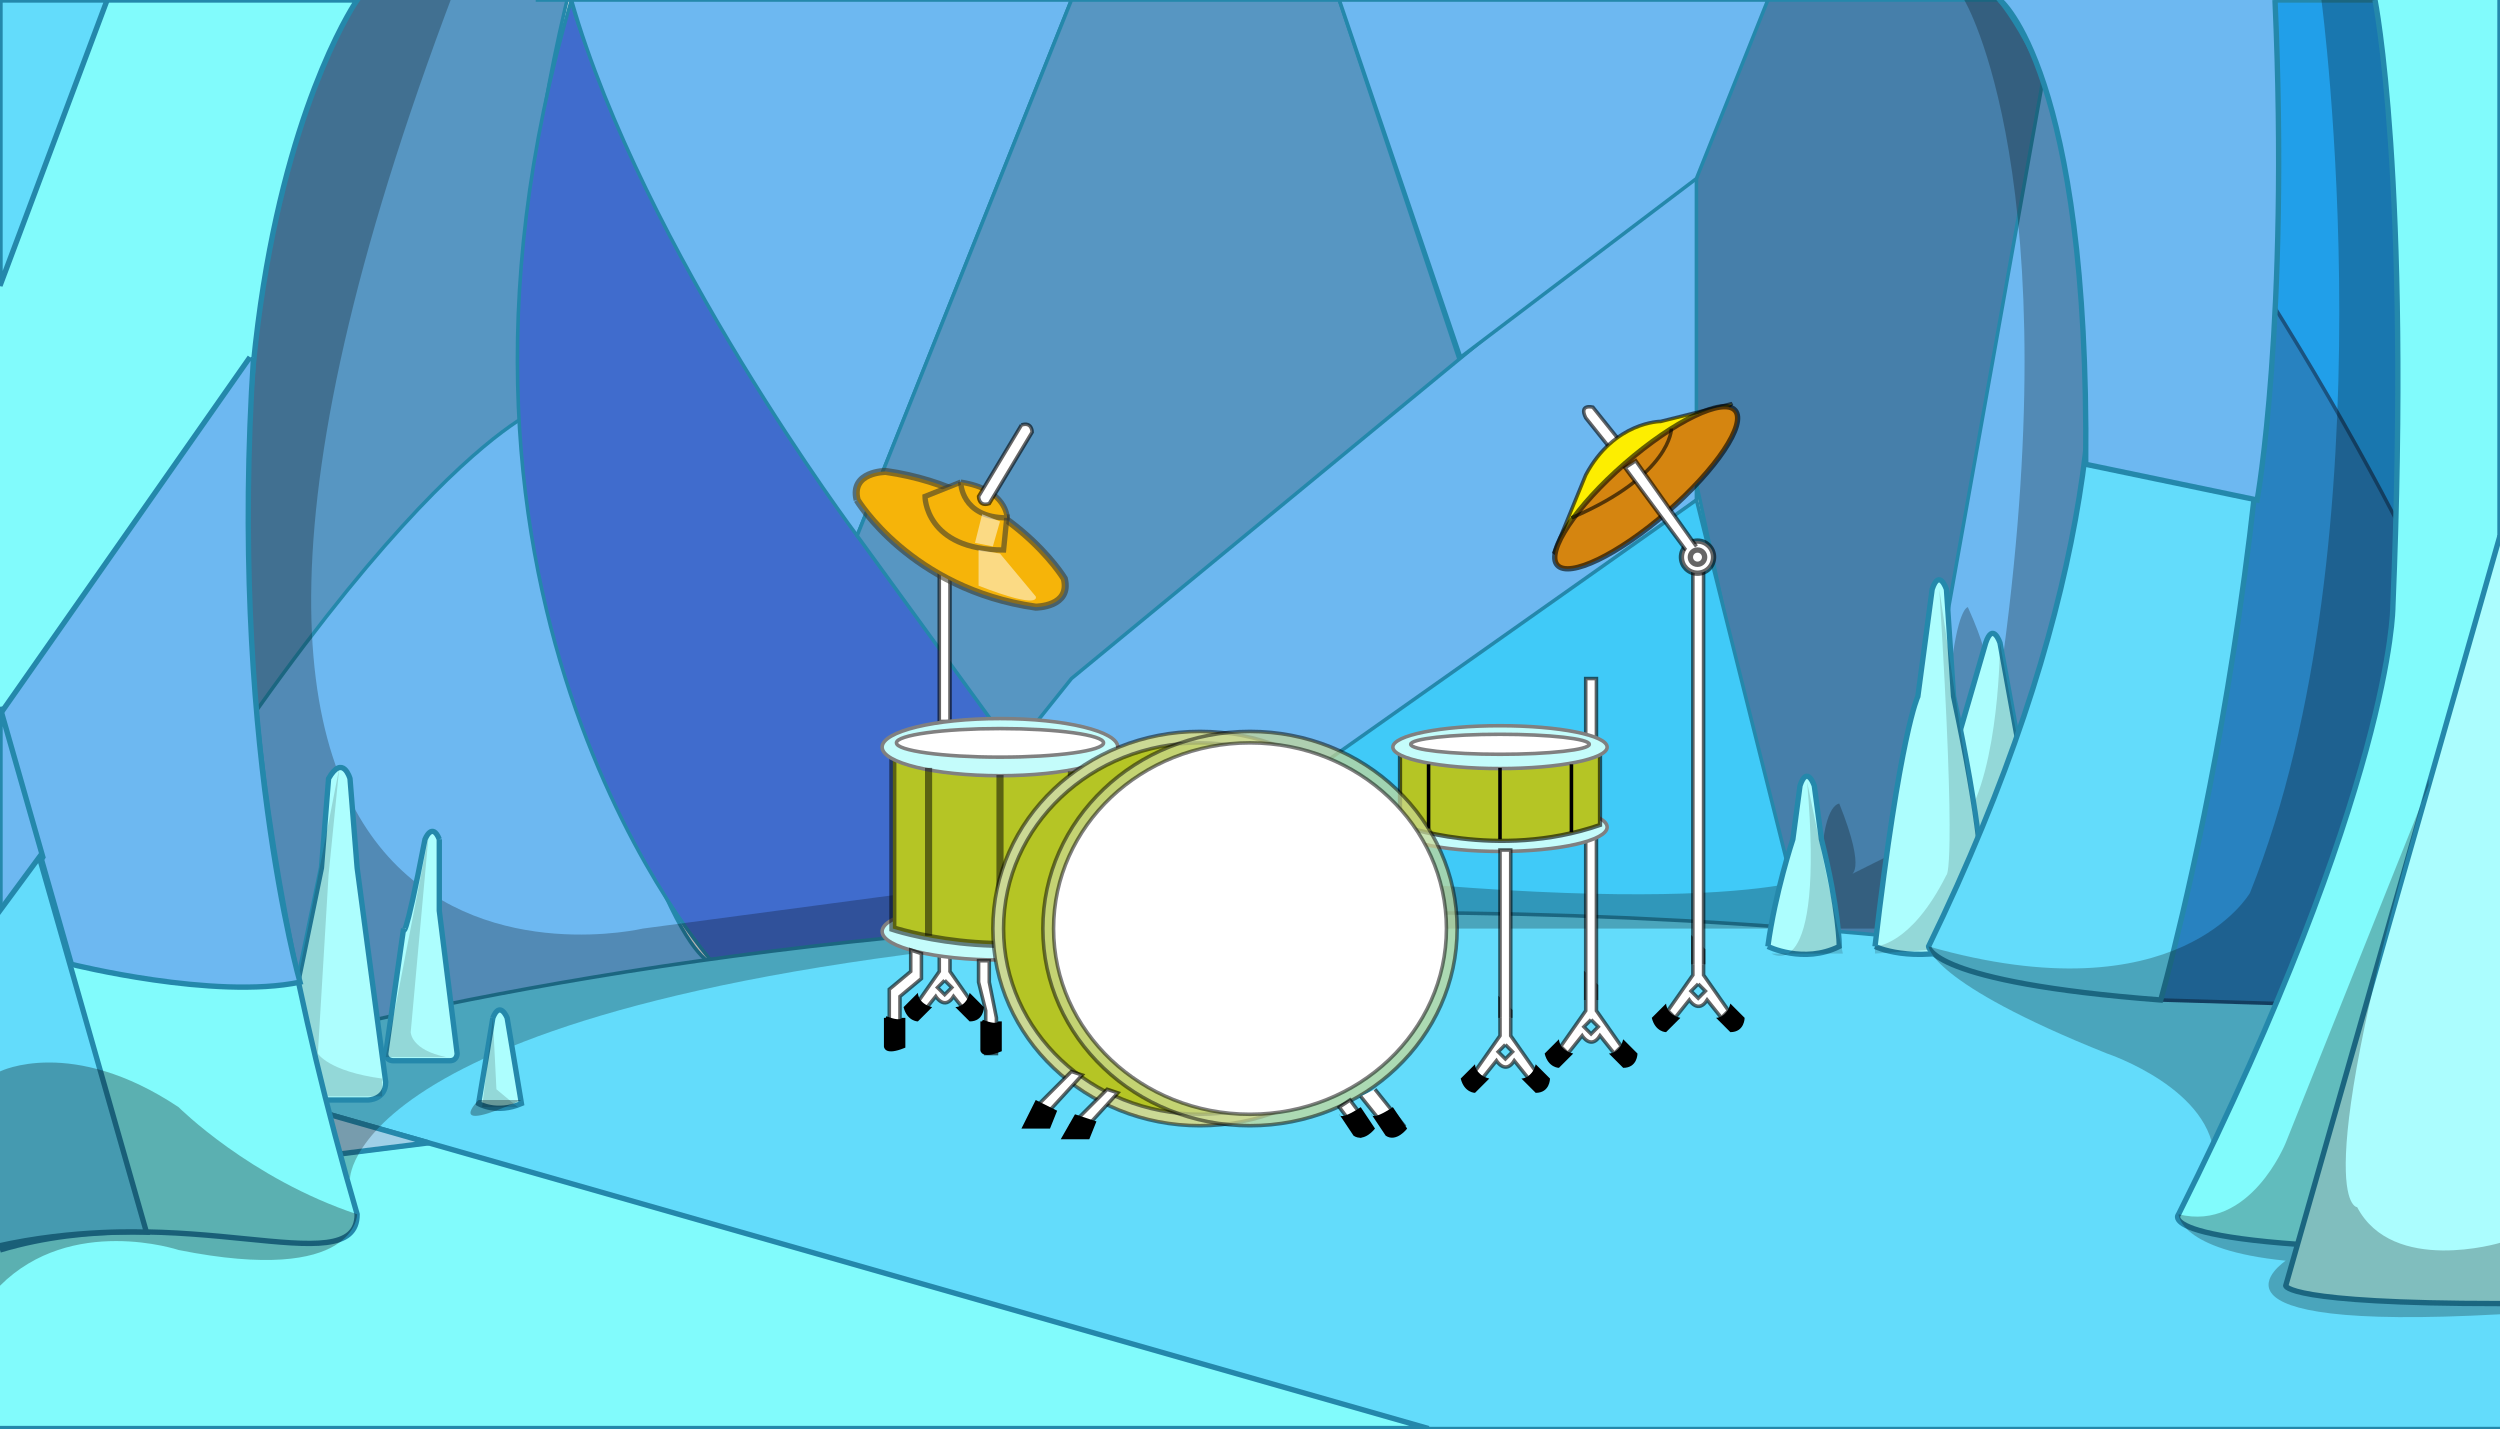
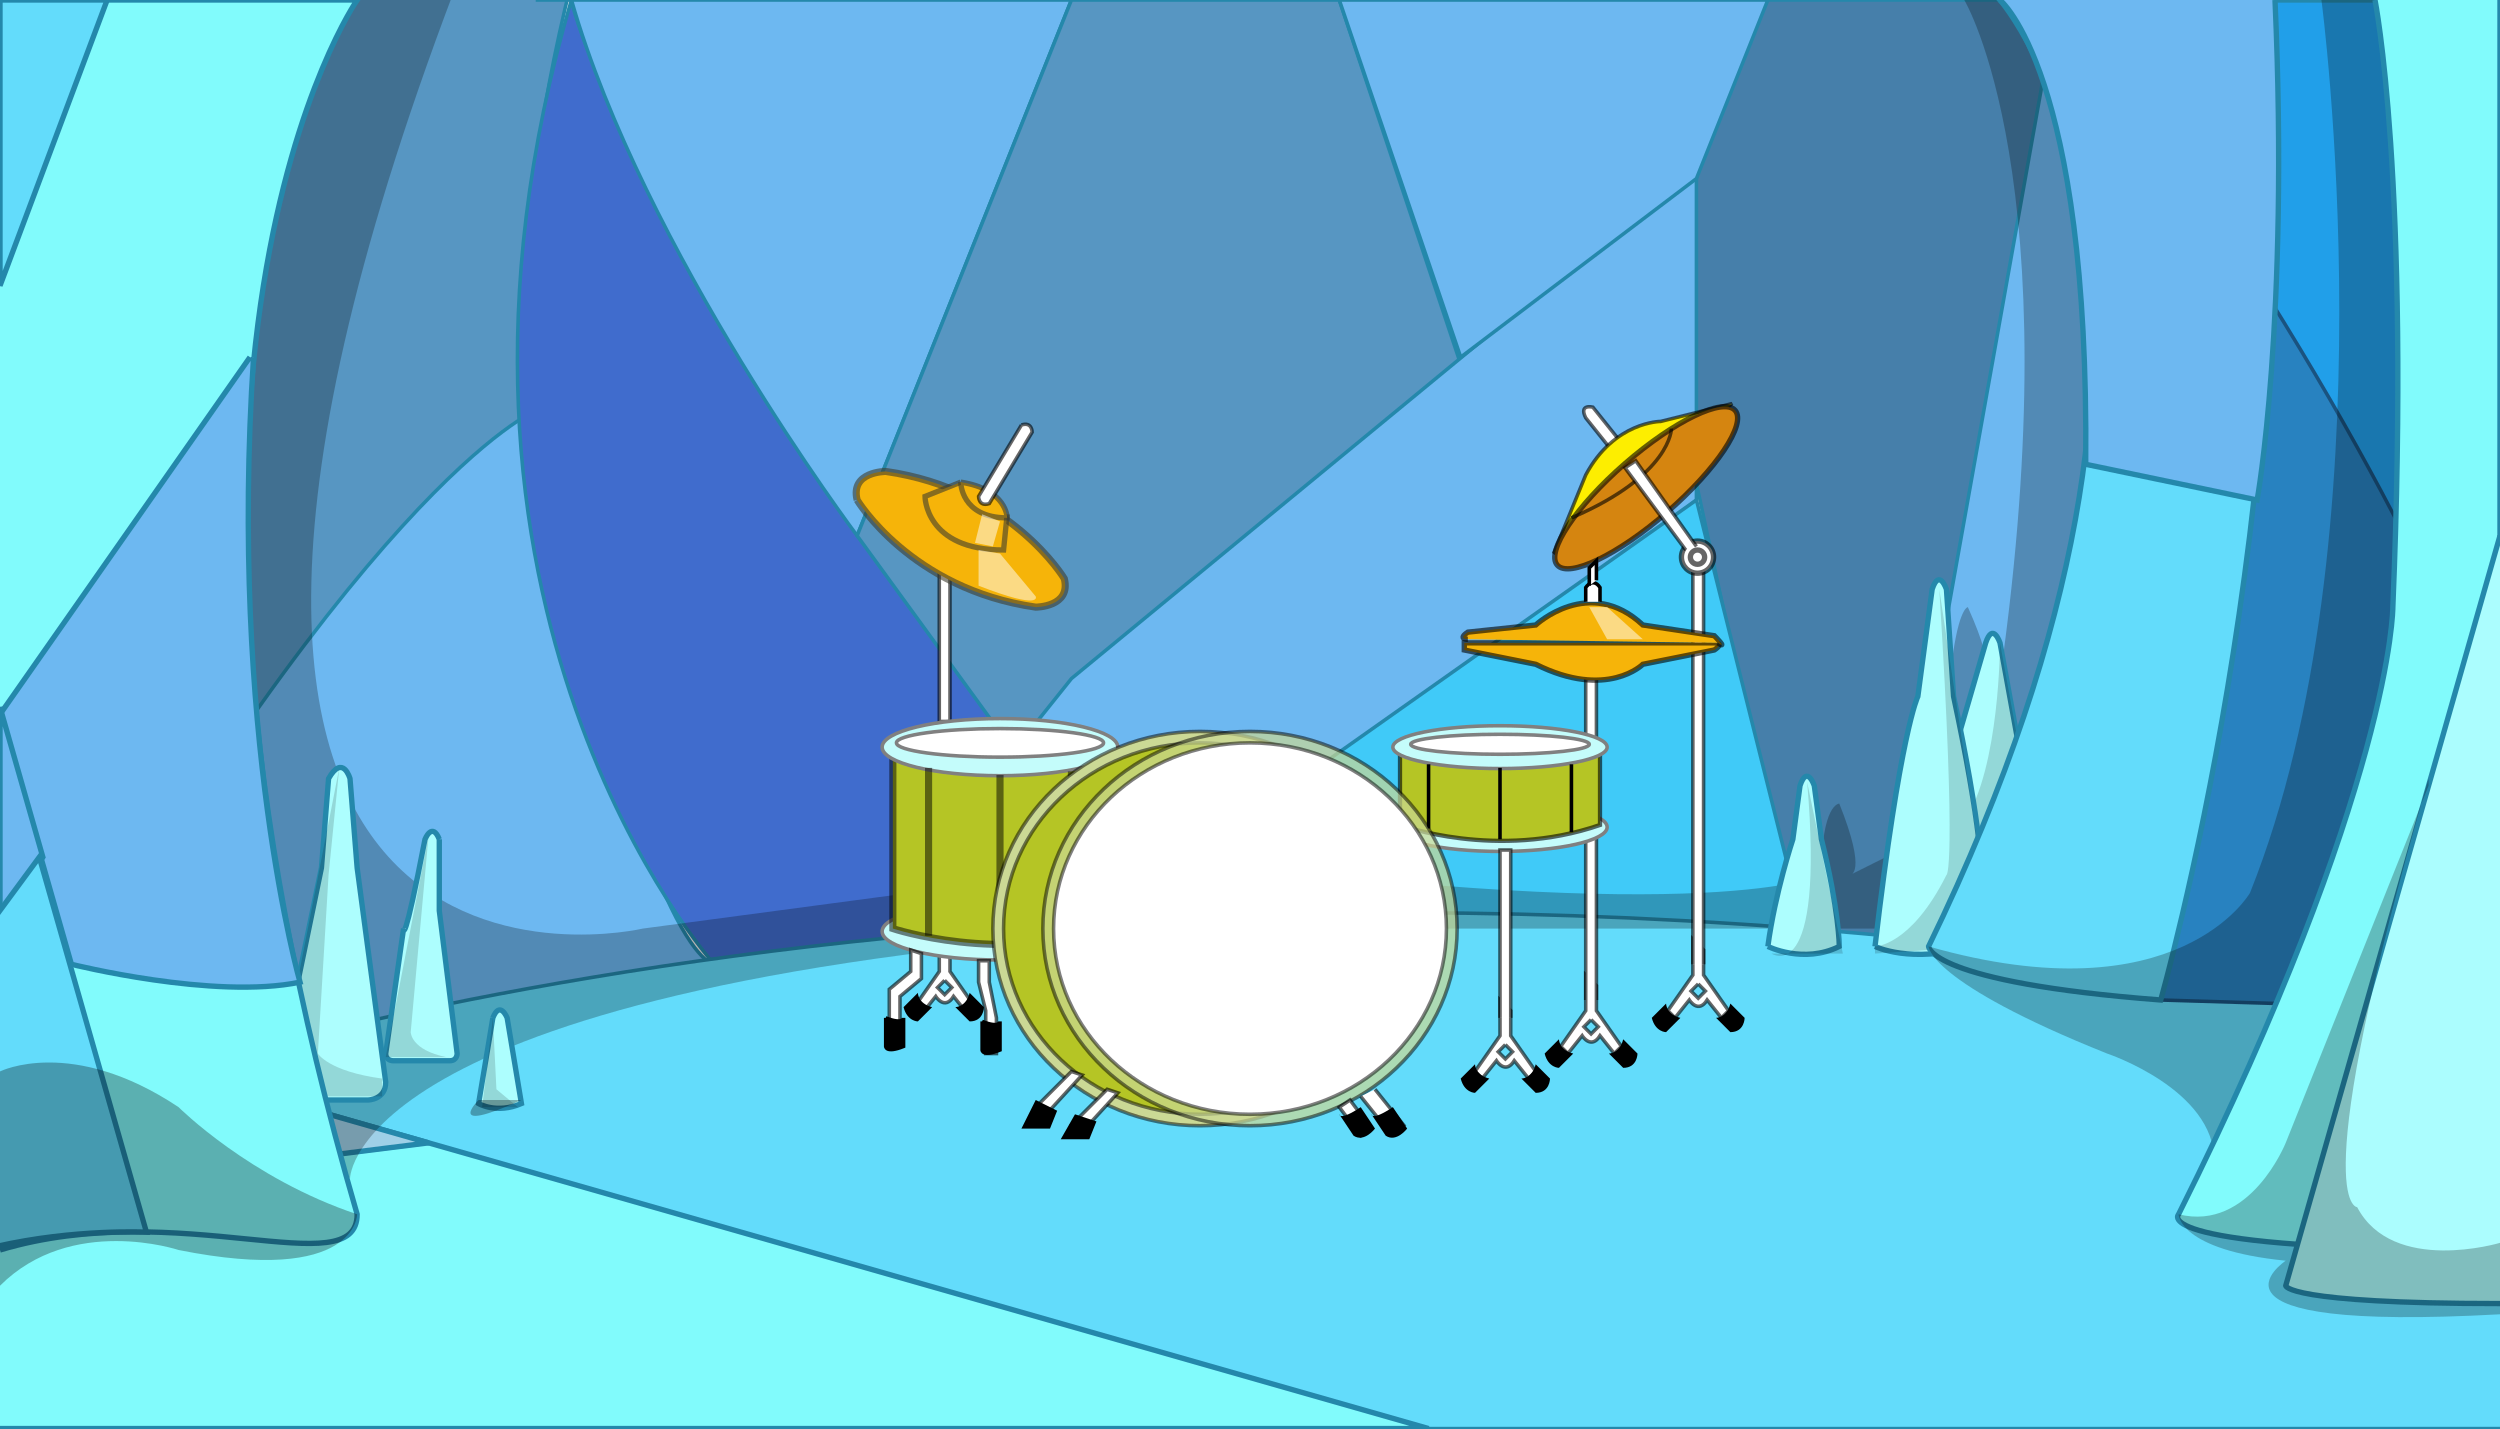
<svg xmlns="http://www.w3.org/2000/svg" height="400" viewBox="0 0 700 400" preserveAspectRatio="xMinYMin meet">
    //background
        //blue
        <path d="M 575 0                 c 0 0, 0 0, 50 0                 c 0 0, 0 0, 0 280                 c 0 0, 0 0, -100 0                 " stroke="#2488AB" fill="#6db8f1" />
        //dark blue
        <path d="M 496 0                 c 0 0, 0 0, 80 0                 c 0 0, 0 0, -50 280                 c 0 0, 0 0, -20 0                 c 0 0, 0 0, -60 -280                 z                 " stroke="#2488AB" fill="#467FAA" />
        //light grey
        <path d="M 0 315                 c 0 0, 80 -150, 150 -200                 c 0 0, -10 -40, 10 -120                 c 0 0, 0 0, -160 0                 z                 " stroke="#2488AB" fill="#5796C2" />
        //blue
        <path d="M 0 315                 c 0 0, 0 0, 200 -45                 c 0 0, -20 0, -50 -155                 c 0 0, -50 20, -150 200                 z                 " stroke="#2488AB" fill="#6db8f1" />
        //dark blue
        <path d="M 160 0                 c 0 0, 10 60, 170 270                 c 0 0, 0 0, -130 0                 c 0 0, -90 -100, -40 -270                 z                 " stroke="#2488AB" fill="#406CCD" />
        //blue
        <path d="M 150 0                 c 0 0, 0 0, 150 0                 c 0 0, 0 0, -60 150                 c 0 0, -60 -80, -80 -150                 z                 " stroke="#2488AB" fill="#6db8f1" />
        //light grey
        <path d="M 300 0                 c 0 0, 0 0, 75 0                 c 0 0, 0 0, 50 150                 c 0 0, 0 0, -105 110                 c 0 0, 0 0, -80 -110                 z                 " stroke="#2488AB" fill="#5796C2" />
        //blue
        <path d="M 470 50                 c 0 0, 0 0, -170 140                 c 0 0, 0 0, -16 20                 c 0 0, 0 0, 36 50                 c 0 0, 0 0, 155 -120                 c 0 0, 0 0, 0 -90                 z                 " stroke="#2488AB" fill="#6db8f1" />
        //light blue
        <path d="M 475 140                 c 0 0, 0 0, 30 120                 c 0 0, 0 0, -200 0                 z                 " stroke="#2488AB" fill="#40CAF8" />
        //blue
        <path d="M 375 0                 c 0 0, 0 0, 120 0                 c 0 0, 0 0, -20 50                 c 0 0, 0 0, -66 50                 z                 " stroke="#2488AB" fill="#6db8f1" />
    //floor
    <g>
    //blue
        <path d="M 50 300                 c 0 0, 300 -100, 700 0                 c 0 0, 0 0, 0 100                 c 0 0, 0 0, -350 0                 z                 " stroke="#2488AB" fill="#63DCFB" />
    //light-blue
        <path d="M 0 315                 c 0 0, 0 0, 50 -15                 c  0 0, 0 0, 350 100                 c 0 0, 0 0, -400 0                 " stroke="#2488AB" stroke-width="1.5" fill="#81FBFC" />
    //light-grey
        <path d="M 50 300                 c 0 0, 0 0, 70 20                 c 0 0, 0 0, -120 15                 z                 " stroke="#2488AB" stroke-width="1.5" fill="#9FD0E7" />
    //shadow
            <path d="M 98 330                     c 0 0, 0 -55, 232 -70                     c 0 0, 0 0, 0 -20                     c 0 0, 0 0, -150 20                     c 0 0, -170 40, -50 -270                      c 0 0, 0 0, -40 0                     c 0 0, 0 0, -50 250                     z                     " fill-opacity="0.25" />
  </g>
    //icicles
            // big left
            <path d="M 78 308                     c 0 0, 0 0, 25 0                     c 0 0, 5 0, 5 -5                     c 0 0, 0 0, -8 -60                     c 0 0, 0 0, -2 -25                     c 0 0, -2 -7, -6 0                     c 0 0, 0 0, -2 25                     c 0 0, 0 0, -12 58                     c 0 0, -2 5, 2 8                                          " stroke="#2488AB" stroke-width="1.5" fill="#ADFEFE" />
            //shadow
            <path d="M 95 215                     c 0 0, 0 0, -3 30                     c 0 0, 0 0, -3 50                     c 0 0, 3 5, 18 7                     c 0 0, 0 0, 0 5                     c 0 0, 0 0, -30 0                     z                     " fill-opacity="0.15" />
    //columns
        
        <path d="M 0 0                 c 0 0, 0 0, 100 0                 c 0 0, -70 100, 0 340                 c 0 20, -50 -5, -100 10                 " stroke="#2488AB" stroke-width="1.5" fill="#81FBFC" />
        // dark blue
        <path d="M 70 100                 c 0 0, 0 0, -70 100                 c 0 0, 0 0, 20 70                 c 0 0, 40 10, 64 5                 c 0 0, -20 -70, -13 -175                 " stroke="#2488AB" stroke-width="1.5" fill="#6db8f1" />
  <path d="M 12 240                 c 0 0, 0 0, -12 18                 c 0 0, 0 0, 0 -60                 z                 " stroke="#2488AB" stroke-width="1.5" fill="#6db8f1" />
        //blue
        <path d="M 11 240                 c 0 0, 0 0, 30 105                 c 0 0, -20 -1, -42 4                 c 0 0, 0 0, -2 -90                 z                 " stroke="#2488AB" stroke-width="1.5" fill="#63DCFB" />
  <path d="M 0 0                 c 0 0, 0 0, 30 0                 c 0 0, 0 0, -30 80                 z                 " stroke="#2488AB" stroke-width="1.5" fill="#63DCFB" />
        //shadow
            <path d="M 0 300                     c 0 0, 20 -10, 50 10                     c 0 0, 20 20, 50 30                     c 0 0, 0 20, -50 10                     c 0 0, -30 -10, -50 10                     " fill-opacity="0.30" />
  <path d="M 630 0                     c 0 0, 0 0, 70 0                     c 0 0, 0 0, 0 250                     c 0 0, 0 0, -50 0                     " stroke="#2488AB" stroke-width="1.5" fill="#219FE9" />
  <path d="M 630 0                     c 0 0, 0 0, -25 280                     c 0 0 , 0 0, 100 3                     c 0 0, 30 -40, -70 -200                     z                     " stroke="#1A5380" fill="#2882C0" />
        //shadow
            <path d="M 550 0                     c 0 0, 30 50, 10 190                     c 0 0, 0 0, -5 0                     c 0 0, 5 0, -4 -20                     c 0 0, -3 0, -5 20                     c 0 0, 0 0, -18 50                     c 0 0, 0 0, -10 5                     c 0 0, 5 0, -3 -20                     c 0 0, -5 0, -5 20                     c 0 0, -30 15, -180 -5                     c 0 0, 0 0, 0 20                     c 0 0, 0 0, 260 0                     c 0 0, 0 0, 0 -270                     " fill-opacity="0.25" />
        //icicles
            //medium
            <path d="M 540 235                     c 0 0, 0 0, 30 0                     c 0 0, 0 0, -10 -55                     c 0 0, -2 -6, -4 0                      c 0 0, 0 0, -16 55                     " stroke="#2488AB" stroke-width="1.5" fill="#ADFEFE" />
            //shadow
            <path d="M 540 235                     c 0 0, 0 0, 30 0                     c 0 0, 0 0, -10 -55                     c 0 0, 0 35, -10 50                     " fill-opacity="0.15" />
            // big
            <path d="M 525 265                     c 0 0, 10 5, 27 0                     c 0 0, 10 0, -5 -70                     c 0 0, 0 0, -2 -30                     c 0 0, -2 -6, -4 0                     c 0 0, 0 0, -4 30                      c 0 0, -5 10, -12 70                     " stroke="#2488AB" stroke-width="1.5" fill="#ADFEFE" />
            //shadow
            <path d="M 525 265                     c 0 0, 10 0, 20 -20                     c 0 0 , 3 0,  -2 -80                     c 0 0, 0 0, 12 80                     c 0 0, 0 0, 0 20                     c 0 0, 0 0, -30 2                     " sttroke="red" fill-opacity="0.15" />
             //small
            <path d="M 495 265                     c 0 0, 10 5, 20 0                     c 0 0 , 0 -10, -5 -30                     c 0 0 , 0 0, -2 -15                     c 0 0 , -2 -6, -4 0                     c 0 0 , 0 0, -2 15                     c 0 0 , -5 15, -7 30                      " stroke="#2488AB" stroke-width="1.5" fill="#ADFEFE" />
            //shadow
            <path d="M 506 219                     c 0 0, 0 0, 10 48                     c 0 0, 0 0, -20 0                     c 0 0, 15 10, 10 -48                     " sttroke="red" fill-opacity="0.15" />
            ///
            <path d="M 560 0                     c 0 0, 70 80, -20 265                     c 0 0, 0 10, 65 15                     c 0 0, 40 -140, 30 -280                     z                     " stroke="#2488AB" stroke-width="1.5" fill="#63DCFB" />
  <path d="M 560 0                     c 0 0, 25 20, 24 130                     c 0 0, 0 0, 48 10                     c 0 0, 9 -50, 5 -140                     " stroke="#2488AB" stroke-width="1.5" fill="#6db8f1" />
            //shadow
            <path d="M 650 0                     c 0 0, 20 150, -20 250                     c 0 0, -20 35, -90 15                     c 0 0, 0 10, 50 30                     c 0 0, 30 10, 30 30                     c 0 0, 0 0, 70 0                     c 0 0, 0 0, 0 -340                     " fill-opacity="0.25" />
  <path d="M 665 0                     c 0 0, 10 50, 5 170                     c 0 0, 0 50, -60 170                     c 0 0, -10 10, 90 10                     c 0 0, 0 0, 0 -350                     " stroke="#2488AB" stroke-width="1.5" fill="#81FBFC" />
  <path d="M 700 150                     c 0 0, 0 0, -60 210                     c 0 0, 0 5, 60 5                     " stroke="#2488AB" stroke-width="1.5" fill="#ABFDFE" />
            //shadow
            <path d="M 680 220                     c 0 0, 0 0, -40 100                     c 0 0, 0 0, 0 0                     c 0 0, -10 25, -30 20                     c 0 0, 0 10, 30 13                     c 0 0, -30 20, 60 15                     c 0 0, 0 0, 0 -20                     c 0 0, -30 9, -40 -10                     c 0 0, -15 0, 20 -120                     " fill-opacity="0.25" />            
         //icicle
            // medium left
            <path d="M 123 235                     c 0 0, 0 0, 0 20                     c 0 0, 0 0, 5 40                     c 0 0, 0 2, -2 2                     c 0 0, 0 0, -16 0                     c 0 0, -2 0, -2 -2                     c 0 0, 0 0, 5 -35                     c 0 0, 0 6, 6 -25                     c 0 0, 2 -5, 4 0                     " stroke="#2488AB" stroke-width="1.5" fill="#ADFEFE" />
            //shadow
            <path d="M 120 234                     c 0 0, 0 0, -5 55                     c 0 0, 0 5, 10 7                     c 0 0, 0 0, -17 0                     z                     " fill-opacity="0.15" />
            //small left
            <path d="M 138 285                     c 0 0, 0 0, -2 12                     c 0 0, 0 0, -2 12                     c 0 0, 5 3, 12 0                     c 0 0, 0 0, -2 -12                     c 0 0, 0 0, -2 -12                     c 0 0, -2 -5, -4 0                     " stroke="#2488AB" stroke-width="1.5" fill="#ADFEFE" />
            //shadow
            <path d="M 138 285                     c 0 0, 0 0, 1 20                     c 0 0, 0 0, 6 5                     c 0 0, 0 0, -10 0                     z                     " sttroke="red" fill-opacity="0.15" />
            //shadow
            <path d="M 134 308                     c 0 0, -10 10, 12 0                     c 0 0, 0 0, 0 0                     " fill-opacity="0.30" />
  <g>
    //drum cymbals
        //left
            //body center
            <path d="M263 152                     c 0 0, 0 0, 0 50                     c 0 0, 0 0, 3 0                     c 0 0, 0 0, 0 -48                     z                     " stroke="black" stroke-opacity="0.6" fill="white" />
            //cymbal
            <path d="M240 140                     c 0 0, 15 25, 50 30                     c 0 0, 10 0, 8 -8                     c 0 0, -15 -25, -50 -30                     c 0 0, -10 0, -8 8                     " stroke="#3F3C2E" stroke-width="2" stroke-opacity="0.6" fill="#F6B409" />
    <path d="M269 135                     c 0 0, 0 0, -10 4                     c 0 0, 0 15, 22 15                     c 0 0, 0 0, 1 -10                     " stroke="#3F3C2E" stroke-width="1.5" stroke-opacity="0.6" fill="#F6B409" />
    <path d="M269 135                     c 0 0, 0 10, 13 10                     c 0 0, 0 -8, -13 -10                     " stroke="#3F3C2E" stroke-width="1.5" stroke-opacity="0.6" fill="#F6B409" />
            //leg
            <path d="M 263 262                     c 0 0, 0 0, 0 10                     c 0 0, 0 0, -7 10                     c 0 0, 0 0, 2 2                     c 0 0, 0 0, 4 -5                      c 0 0, 2.5 4, 5 0                     c 0 0, 0 0, 4 5                     c 0 0, 0 0, 2 -2                     c 0 0, 0 0, -7 -10                     c 0 0, 0 0, 0 -7                     z                     " stroke="black" stroke-opacity="0.6" fill="white" />
    <path d="M 264.5 274.5                     c 0 0, 0 0, -2 2                     c 0 0, 0 0, 2 2                     c 0 0, 0 0, 2 -2                     c 0 0, 0 0, -2 -2                     " stroke="black" stroke-opacity="0.6" fill="#63DCFB" />
    <path d="M 257 278                     c 0 0 , 0 3, 4 4                     c 0 0, 0 0, -4 4                     c 0 0, -3 0, -4 -4                     z                     " />
    <path d="M 271.5 278                     c 0 0 , 0 0, 4 4                     c 0 0, 0 4, -4 4                     c 0 0, 0 0, -4 -4                     c 0 0, 3 0, 4 -4                     " />
            //body top
            <path d="M286 119                     c 0 0, 0 0, -12 20                     c 0 0, 0 3, 3 2                     c 0 0, 0 0, 12 -20                     c 0 0, 0 -3, -3 -2                     " stroke="black" stroke-opacity="0.6" fill="white" />
            //light
            <path d="M 275 144                     c 0 0, 0 0, 5 2                     c 0 0, 0 0, -2 7                     c 0 0, 0 0, -5 -1                     " fill="white" fill-opacity="0.5" />
    <path d="M 280 155                     c 0 0, 0 0, 10 12                     c 0 0, 2 4, -16 -3                     c 0 0, 0 0, 0 -10                     " fill="white" fill-opacity="0.5" />
        //right
            //leg
            <path d="M 474 263                     c 0 0, 0 0, 0 10                     c 0 0, 0 0, -7 10                     c 0 0, 0 0, 2 2                     c 0 0, 0 0, 4 -5                      c 0 0, 2.5 4, 5 0                     c 0 0, 0 0, 4 5                     c 0 0, 0 0, 2 -2                     c 0 0, 0 0, -7 -10                     c 0 0, 0 0, 0 -7                     z                     " stroke="black" stroke-opacity="0.6" fill="white" />
    <path d="M 475.5 275.5                     c 0 0, 0 0, -2 2                     c 0 0, 0 0, 2 2                     c 0 0, 0 0, 2 -2                     c 0 0, 0 0, -2 -2                     " stroke="black" stroke-opacity="0.6" fill="#63DCFB" />
    <path d="M 466.5 281                     c 0 0 , 0 3, 4 4                     c 0 0, 0 0, -4 4                     c 0 0, -3 0, -4 -4                     z                     " />
    <path d="M 484.5 281                     c 0 0 , 0 0, 4 4                     c 0 0, 0 4, -4 4                     c 0 0, 0 0, -4 -4                     c 0 0, 3 0, 4 -4                     " />
        //body center
            <path d="M474 270                     c 0 0, 0 0, 0 -110                     c 0 0, 0 0, 3 0                     c 0 0, 0 0, 0 110                     " stroke="black" stroke-opacity="0.6" fill="white" />
        //body top
            <path d="M454 124                     c 0 0, 0 0, -8 -10                     c 0 0, -4 -1, -2 3                     c 0 0, 0 0, 8 10                     z                     " stroke="black" stroke-opacity="0.6" fill="white" />
        //cymbal 
            <path d="M 485 113                     c 0 0, 0 0, -20 5                     c 0 0, -13 0, -21 15                     c 0 0, 0 0, -9 22                     z                     " stroke="black" stroke-opacity="0.6" fill="#fdee00" />
    <ellipse rx="9" ry="33" cx="50%" cy="55%" stroke="black" stroke-opacity="0.6" stroke-width="1.5" fill="#D58510" transform="rotate(49 497 300)" />
    <path d="M 468 120                     c 0 0, 0 13, -28 25                     " stroke="black" stroke-opacity="0.6" fill="none" />
        //body medium
            <circle r="4.5" cx="67.9%" cy="39%" stroke="black" stroke-opacity="0.6" stroke-width="1.5" fill="white" />
    <circle r="2" cx="67.9%" cy="39%" stroke="black" stroke-width="1.5" stroke-opacity="0.6" fill="white" />
    <path d="M475 153                     c 0 0, 0 0, -17 -24                     c 0 0, 0 0, -3 2                     c 0 0, 0 0, 17 23                     " stroke="black" stroke-opacity="0.6" fill="white" />
        //medium
            //leg
                <path d="M 444 273                         c 0 0, 0 0, 0 10                         c 0 0, 0 0, -7 10                         c 0 0, 0 0, 2 2                         c 0 0, 0 0, 4 -5                          c 0 0, 2.5 4, 5 0                         c 0 0, 0 0, 4 5                         c 0 0, 0 0, 2 -2                         c 0 0, 0 0, -7 -10                         c 0 0, 0 0, 0 -7                         z                         " stroke="black" stroke-opacity="0.6" fill="white" />
    <path d="M 445.5 285.5                         c 0 0, 0 0, -2 2                         c 0 0, 0 0, 2 2                         c 0 0, 0 0, 2 -2                         c 0 0, 0 0, -2 -2                         " stroke="black" stroke-opacity="0.6" fill="#63DCFB" />
    <path d="M 436.5 291                         c 0 0 , 0 3, 4 4                         c 0 0, 0 0, -4 4                         c 0 0, -3 0, -4 -4                         z                         " />
    <path d="M 454.5 291                         c 0 0 , 0 0, 4 4                         c 0 0, 0 4, -4 4                         c 0 0, 0 0, -4 -4                         c 0 0, 3 0, 4 -4                         " />
            //body center
                <path d="M444 280                         c 0 0, 0 0, 0 -90                         c 0 0, 0 0, 3 0                         c 0 0, 0 0, 0 90                                                  " stroke="black" stroke-opacity="0.6" fill="white" />
+             //cymbal
+                 <path d="M 410 180                         c 0 0, 0 0, 70 0                         c 0 0, 3 0, 0 2                         c 0 0, 0 0, -20 4                         c 0 0, -10 10, -30 0                         c 0 0, 0 0, -20 -4                         c 0 0, 0 0, 0 0                         z                         " stroke="black" stroke-width="1.5" stroke-opacity="0.6" fill="#F6B409" />
+     <path d="M 411 179                         c 0 0, -3 0, 0 -2                         c 0 0, 0 0, 19 -2                         c 0 0, 15 -14, 30 0                         c 0 0, 0 0, 20 3                         c 0 0, 4 4, 1 2                         " stroke="black" stroke-width="1.5" stroke-opacity="0.6" fill="#F6B409" />
+             //body top
+             <path d="M 444 168.5                     c 0 0, 0 0, 0 -4                     c 0 0, 2 -3, 4 0                     c 0 0, 0 0, 0 4                                          " stroke="black" stroke-width="1" fill="white" />
+     <path d="M 445 164                     c 0 0, 0 0, 0 -5                     c 0 0, 0 0, 2 -2                     c 0 0, 0 0, 0 5.5                     c 0 0, 0 0, 0 0                     " stroke="black" stroke-width="1" fill="white" />
+             //light
+                 <path d="M 445 170                         c 0 0, 0 0, 5 9                         c 0 0, 0 0, 10 0                         c 0 0, 0 0, -10 -9                         z                         " fill="white" fill-opacity="0.5" />
    //drums
        //medium
            <ellipse rx="33" ry="2%" cx="40%" cy="65.2%" fill="#C4FCFB" stroke="grey" />
    <path d="M 250 210                     c 0 0, 0 0, 0 50                     c 0 0, 30 10, 60 0                     c 0 0, 0 0, 0 -50                     c 0 0, 0 0, -20 0                     c 0 0, 0 0, 30 0                     " stroke="black" stroke-opacity="0.5" stroke-width="2" fill="#B5C525" />
    <ellipse rx="33" ry="2%" cx="40%" cy="52.3%" fill="#C4FCFB" stroke="grey" />
    <ellipse rx="29" ry="1%" cx="40%" cy="52%" fill="white" stroke="grey" />
    <path d="M 260 215                     c 0 0, 0 0, 0 47                     " stroke="black" stroke-width="2" stroke-opacity="0.5" />
    <path d="M 280 217                     c 0 0, 0 0, 0 47                     " stroke="black" stroke-width="2" stroke-opacity="0.5" />
    <path d="M 300 216                     c 0 0, 0 0, 0 47                     " stroke="black" stroke-width="2" stroke-opacity="0.5" />
        //legs 
            //left
            <path d="M255 266                     c 0 0, 0 0, 0 6                     c 0 0, 0 0, -6 5                     c 0 0, 0 0, 0 12                     c 0 0, 0 0, 3 0                     c 0 0, 0 0, 0 -10                     c 0 0, 0 0, 6 -5                     c 0 0, 0 0, 0 -7                     z                     " stroke="black" stroke-opacity="0.6" fill="white" />
    <path d="M248 285                     c 0 0, 0 0, 0 8                     c 0 0, 0 2, 5 0                     c 0 0, 0 0, 0 -8                     c 0 0, 0 2, -5 0                     " stroke="black" />
            //right
            <path d="M274 269                     c 0 0, 0 0, 0 6                     c 0 0, 0 0, 2 8                     c 0 0, 0 0, 0 12                     c 0 0, 0 0, 3 0                     c 0 0, 0 0, 0 -10                     c 0 0, 0 0, -2 -10                     c 0 0, 0 0, 0 -6                     z                     " stroke="black" stroke-opacity="0.6" fill="white" />
    <path d="M275 286                     c 0 0, 0 0, 0 8                     c 0 0, 0 2, 5 0                     c 0 0, 0 0, 0 -8                     c 0 0, 0 2, -5 0                     " stroke="black" />
        //small
            <ellipse rx="30" ry="1.7%" cx="60%" cy="57.9%" fill="#C4FCFB" stroke="grey" />
    <path d="M 392 210                     c 0 0, 0 0, 0 21                     c 0 0, 27 10, 56 0                     c 0 0, 0 0, 0 -21                     " stroke="black" stroke-opacity="0.6" stroke-width="1.2" fill="#B5C525" />
    <ellipse rx="30" ry="1.5%" cx="60%" cy="52.3%" fill="#C4FCFB" stroke="grey" />
    <ellipse rx="25" ry="0.7%" cx="60%" cy="52.1%" fill="white" stroke="grey" />
    <path d="M 400 214                     c 0 0, 0 0, 0 18                     " stroke="black" />
    <path d="M 420 215                     c 0 0, 0 0, 0 20                     " stroke="black" />
    <path d="M 440 214                     c 0 0, 0 0, 0 19                     " stroke="black" />

        //leg
            <path d="M 420 280                     c 0 0, 0 0, 0 10                     c 0 0, 0 0, -7 10                     c 0 0, 0 0, 2 2                     c 0 0, 0 0, 4 -5                      c 0 0, 2.5 4, 5 0                     c 0 0, 0 0, 4 5                     c 0 0, 0 0, 2 -2                     c 0 0, 0 0, -7 -10                     c 0 0, 0 0, 0 -7                     z                     " stroke="black" stroke-opacity="0.6" fill="white" />
    <path d="M 421.5 292.5                     c 0 0, 0 0, -2 2                     c 0 0, 0 0, 2 2                     c 0 0, 0 0, 2 -2                     c 0 0, 0 0, -2 -2                     " stroke="black" stroke-opacity="0.6" fill="#63DCFB" />
    <path d="M 413 298                     c 0 0 , 0 3, 4 4                     c 0 0, 0 0, -4 4                     c 0 0, -3 0, -4 -4                     z                     " />
    <path d="M 430 298                     c 0 0 , 0 0, 4 4                     c 0 0, 0 4, -4 4                     c 0 0, 0 0, -4 -4                     c 0 0, 3 0, 4 -4                     " />
        //body center
            <path d="M420 285                     c 0 0, 0 0, 0 -47                     c 0 0, 0 0, 3 0                     c 0 0, 0 0, 0 47                     " stroke="black" stroke-opacity="0.6" fill="white" />
        //big
            //grey
            <ellipse rx="58" ry="13.8%" cx="48%" cy="65%" fill="#CBD995" stroke="black" stroke-opacity="0.5" />
            //green
            <ellipse rx="55" ry="13%" cx="48%" cy="65%" fill="#B5C525" stroke="black" stroke-opacity="0.5" />
            //grey
            <ellipse rx="58" ry="13.8%" cx="50%" cy="65%" fill="#CBD995" fill-opacity="0.7" stroke="black" stroke-opacity="0.5" />
            //green
            <ellipse rx="55" ry="13%" cx="50%" cy="65%" fill="white" stroke="black" stroke-opacity="0.5" />
    <g>
            //legs left
                <path d="M 300 300                         c 0 0, 0 0, -10 10                         c 0 0, 0 0, 2 3                         c 0 0, 0 0, 11 -12                         z                         " stroke="black" stroke-opacity="0.6" fill="white" />
      <path d="M 290 308                         c 0 0, 0 0, 6 3                         c 0 0, 0 0, -2 5                         c 0 0 , 0 0, -8 0                         z                         " />
                //2
                <path d="M 310 305                         c 0 0, 0 0, -10 10                         c 0 0, 0 0, 2 3                         c 0 0, 0 0, 11 -12                         z                         " stroke="black" stroke-opacity="0.6" fill="white" />
      <path d="M 301 312                         c 0 0, 0 0, 6 2                         c 0 0, 0 0, -2 5                         c 0 0 , 0 0, -8 0                         z                         " />
            //legs right
                <path d="M 385 305                         c 0 0, 0 0, 8 10                         c 0 0, 0 0, -4 2                         c 0 0, 0 0, -8 -10                         " stroke="black" stroke-opacity="0.6" fill="white" />
      <path d="M 384 312                         c 0 0, 0 2, 6 -2                         c 0 0, 0 0, 4 6                         c 0 0, -3 4, -6 2                         z                         " />
                //2
                <path d="M 378 308                         c 0 0, 0 0, 6 8                         c 0 0, 0 0, -3 2                         c 0 0, 0 0, -6 -8                         z                         " stroke="black" stroke-opacity="0.6" fill="white" />
      <path d="M 375 312                         c 0 0, 0 2, 6 -2                         c 0 0, 0 0, 4 6                         c 0 0, -3 4, -6 2                         z                         " />
    </g>
  </g>
</svg>
